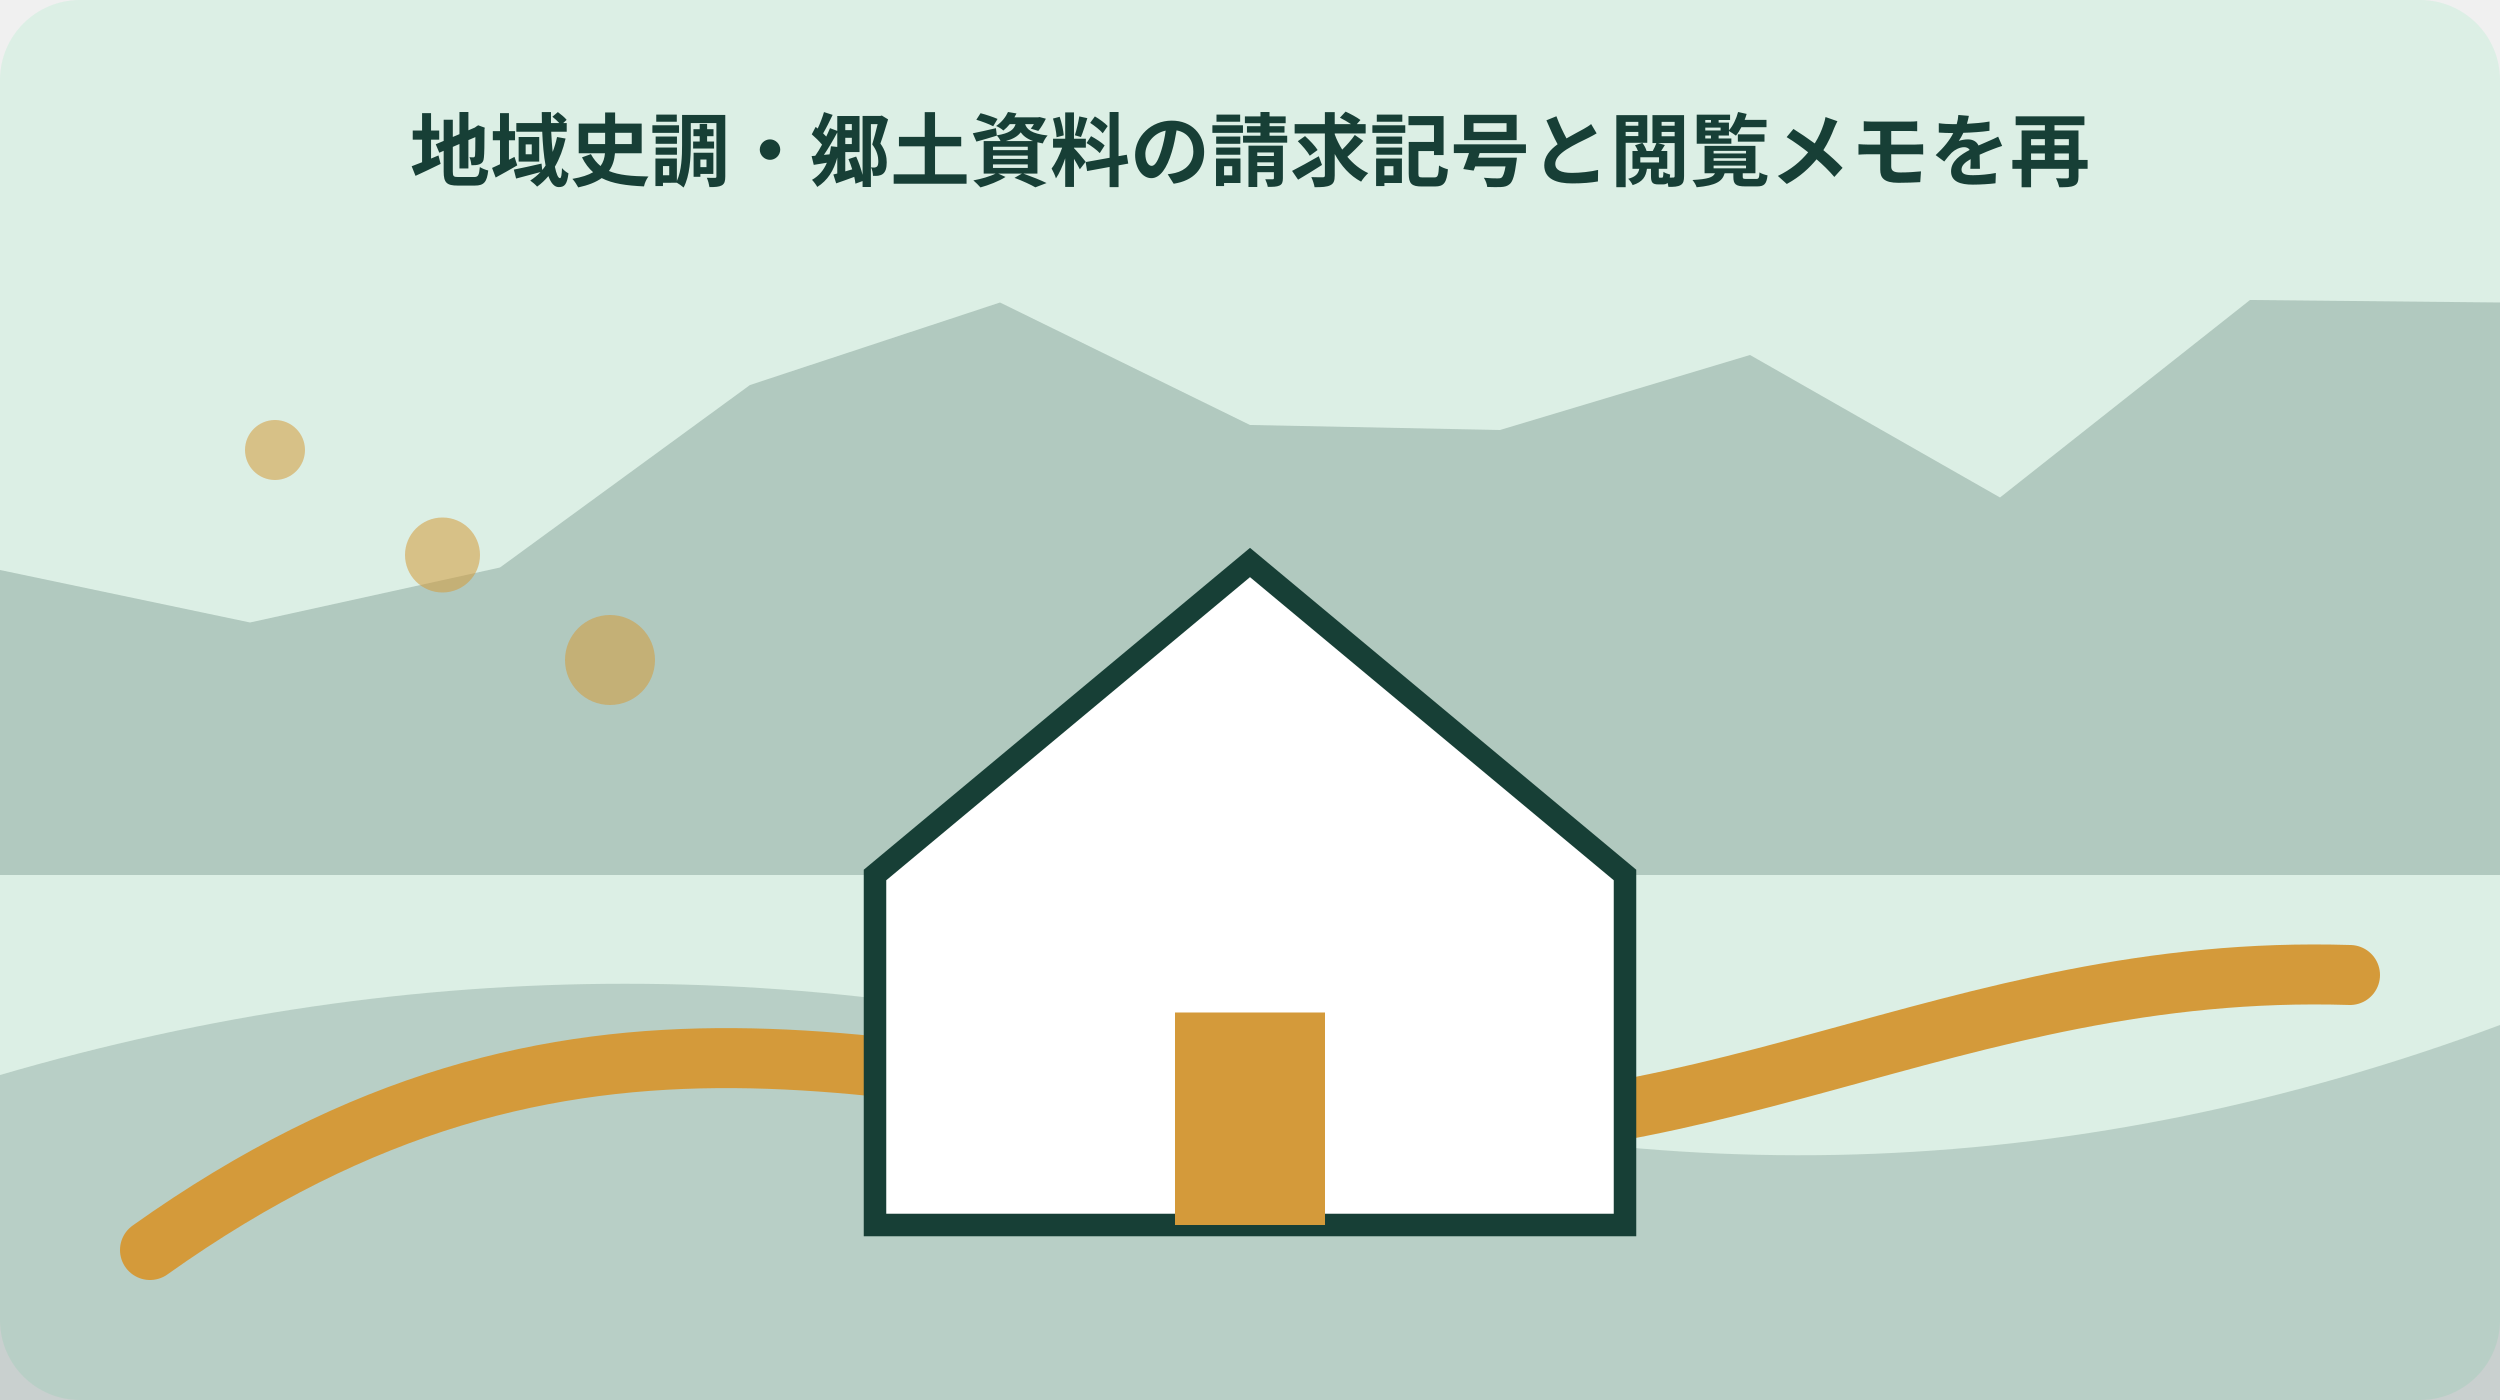
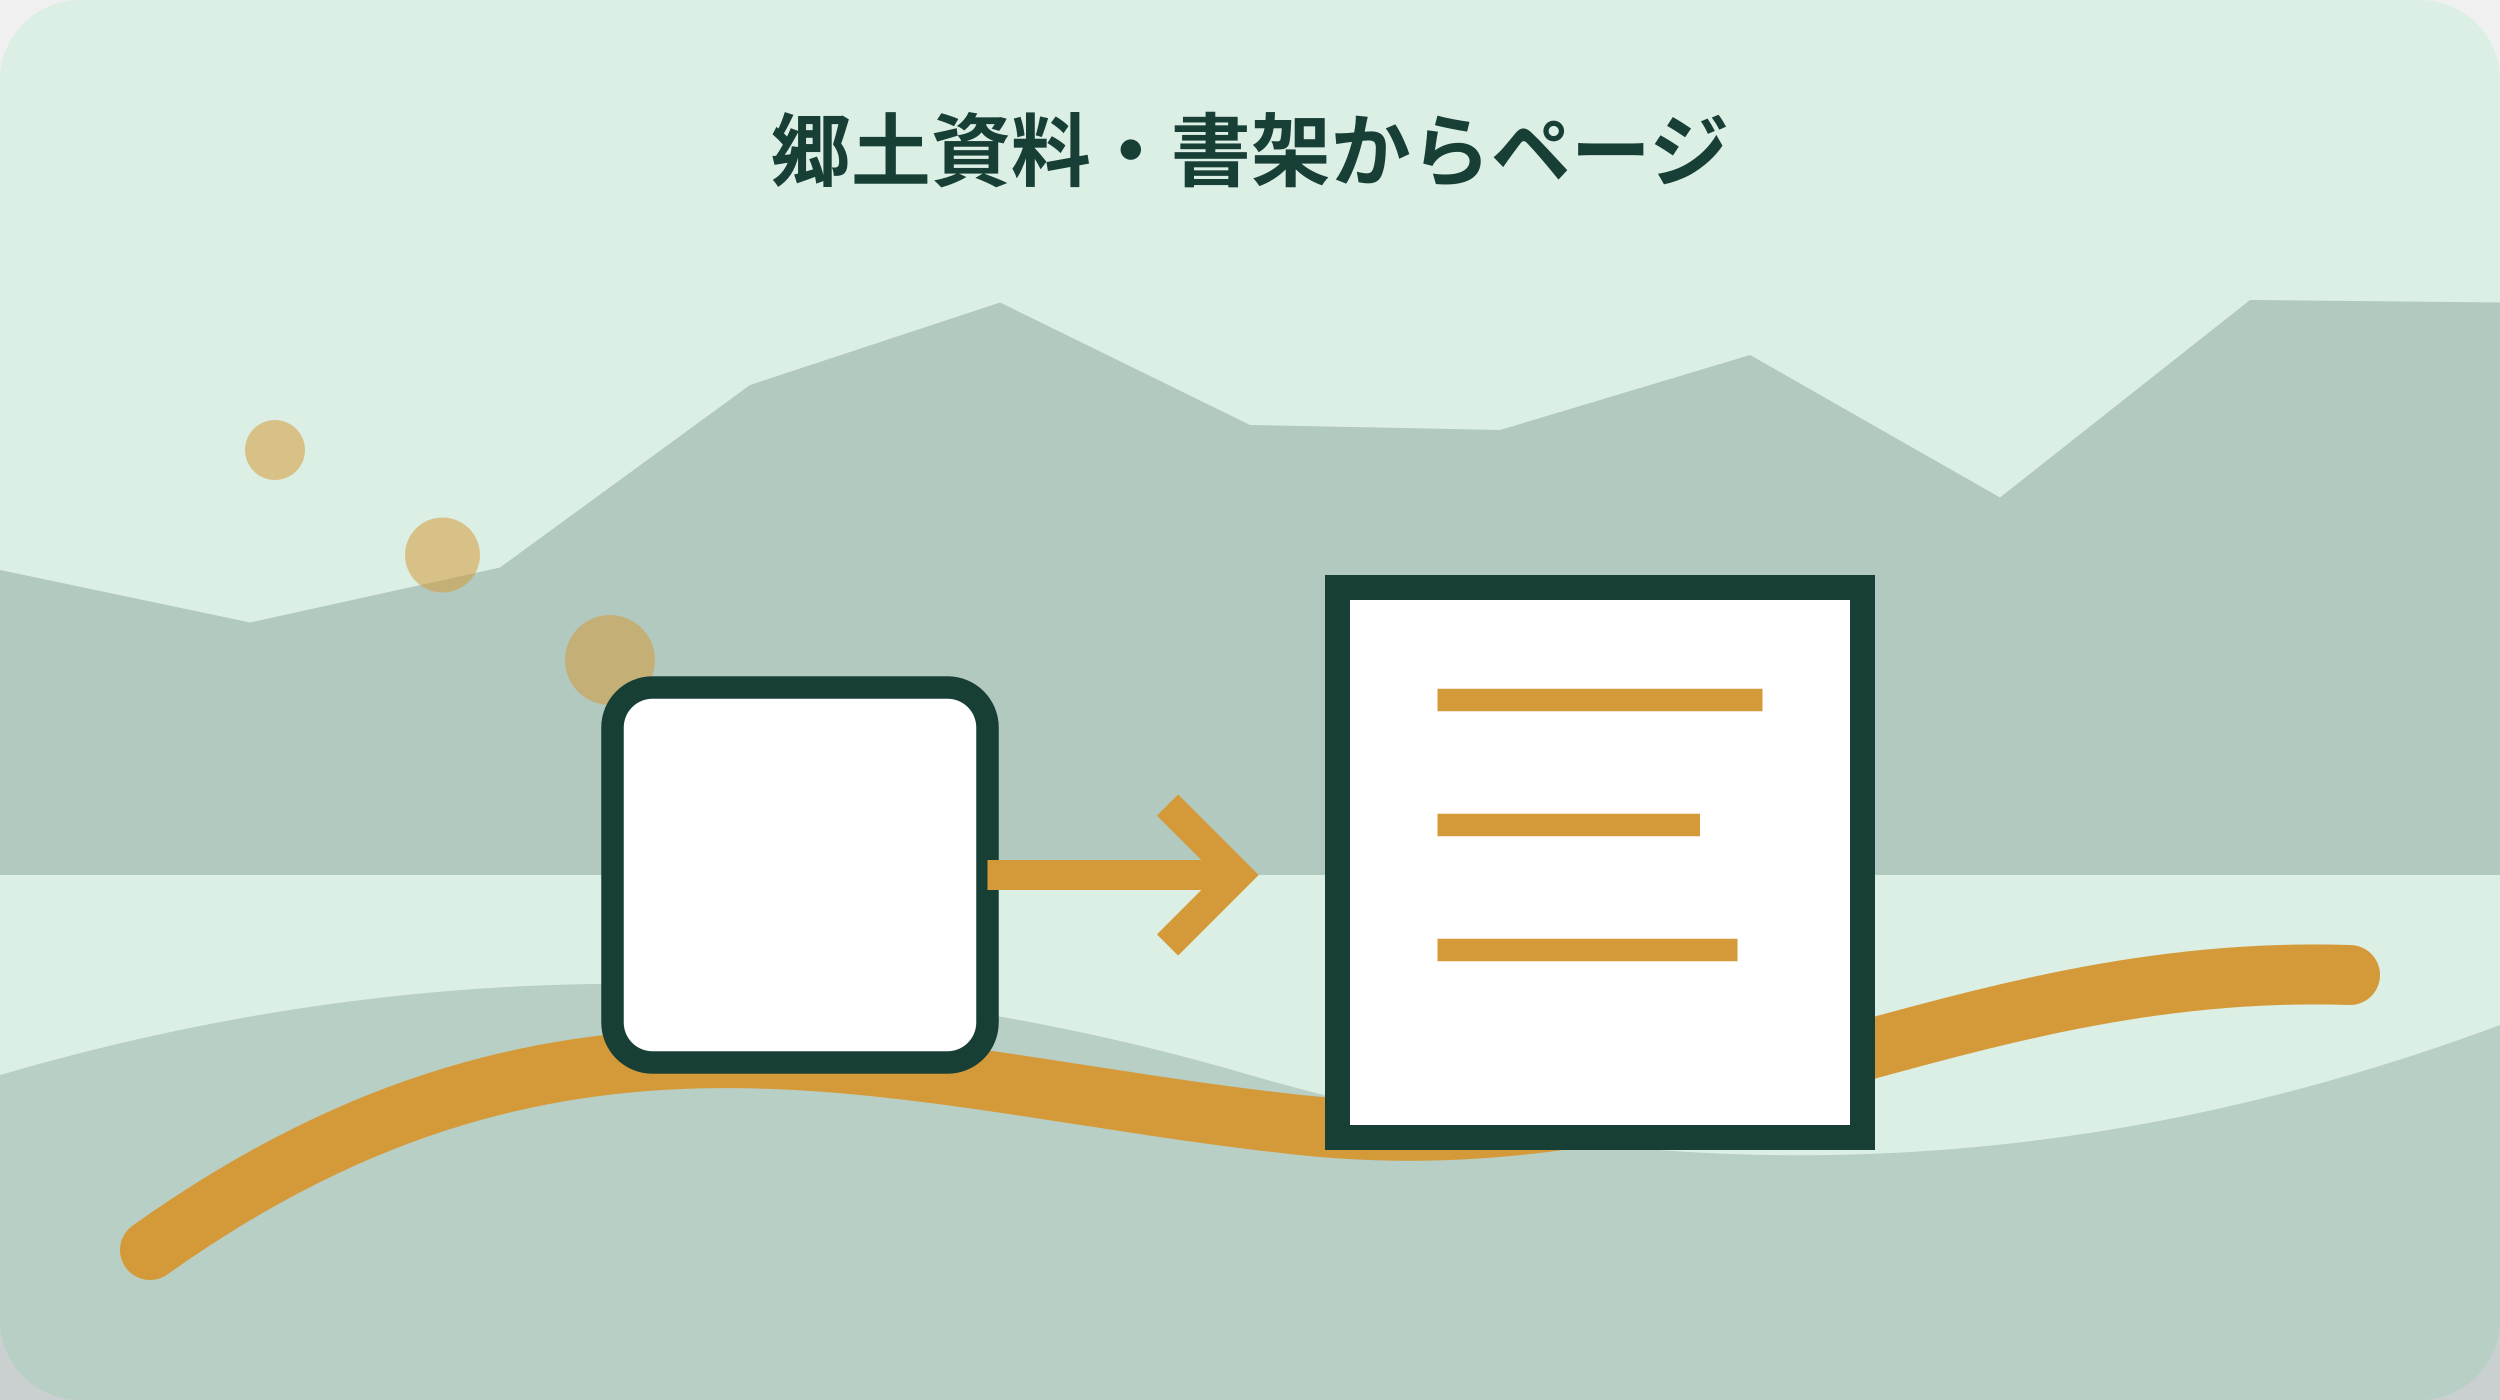
<svg xmlns="http://www.w3.org/2000/svg" width="1000" height="560" viewBox="0 0 1000 560" role="img" aria-labelledby="title desc" data-illustration="mori-editorial" data-topic-id="209" data-scene-index="2">
  <rect width="1000" height="560" rx="32" fill="#dcefe5" />
  <polygon points="0,228 100,249 200,227 300,154 400,121 500,170 600,172 700,142 800,199 900,120 1000,121 1000,350 0,350" fill="#173f36" opacity=".22" />
  <path d="M0 430 Q250 357 500 430 T1000 410 V560 H0Z" fill="#173f36" opacity=".18" />
  <path d="M60 500 C230 379 360 433 520 450 S780 385 940 390" fill="none" stroke="#d49a3a" stroke-width="24" stroke-linecap="round" />
  <circle cx="110" cy="180" r="12" fill="#d49a3a" opacity=".55" />
  <circle cx="177" cy="222" r="15" fill="#d49a3a" opacity=".55" />
  <circle cx="244" cy="264" r="18" fill="#d49a3a" opacity=".55" />
-   <g data-scene="home">
-     <path d="M350 350 500 225l150 125v140H350Z" fill="#fff" stroke="#173f36" stroke-width="9" />
-     <rect x="470" y="405" width="60" height="85" fill="#d49a3a" />
+   <g data-scene="catalog-shelf-page-route">
+     <rect x="245" y="275" width="150" height="150" rx="16" fill="#fff" stroke="#173f36" stroke-width="9" />
+     <path d="M395 350h100m-28-28 28 28-28 28" fill="none" stroke="#d49a3a" stroke-width="12" />
+     <path d="M535 235h210v220H535Z" fill="#fff" stroke="#173f36" stroke-width="10" />
+     <path d="M575 280h130M575 330h105M575 380h120" stroke="#d49a3a" stroke-width="9" />
  </g>
-   <text x="500" y="72" text-anchor="middle" font-family="sans-serif" font-size="32" font-weight="700" fill="#173f36">地域史調・郷土資料の請求記号と閲覧メモを再</text>
+   <text x="500" y="72" text-anchor="middle" font-family="sans-serif" font-size="32" font-weight="700" fill="#173f36">郷土資料・書架からページ</text>
</svg>
